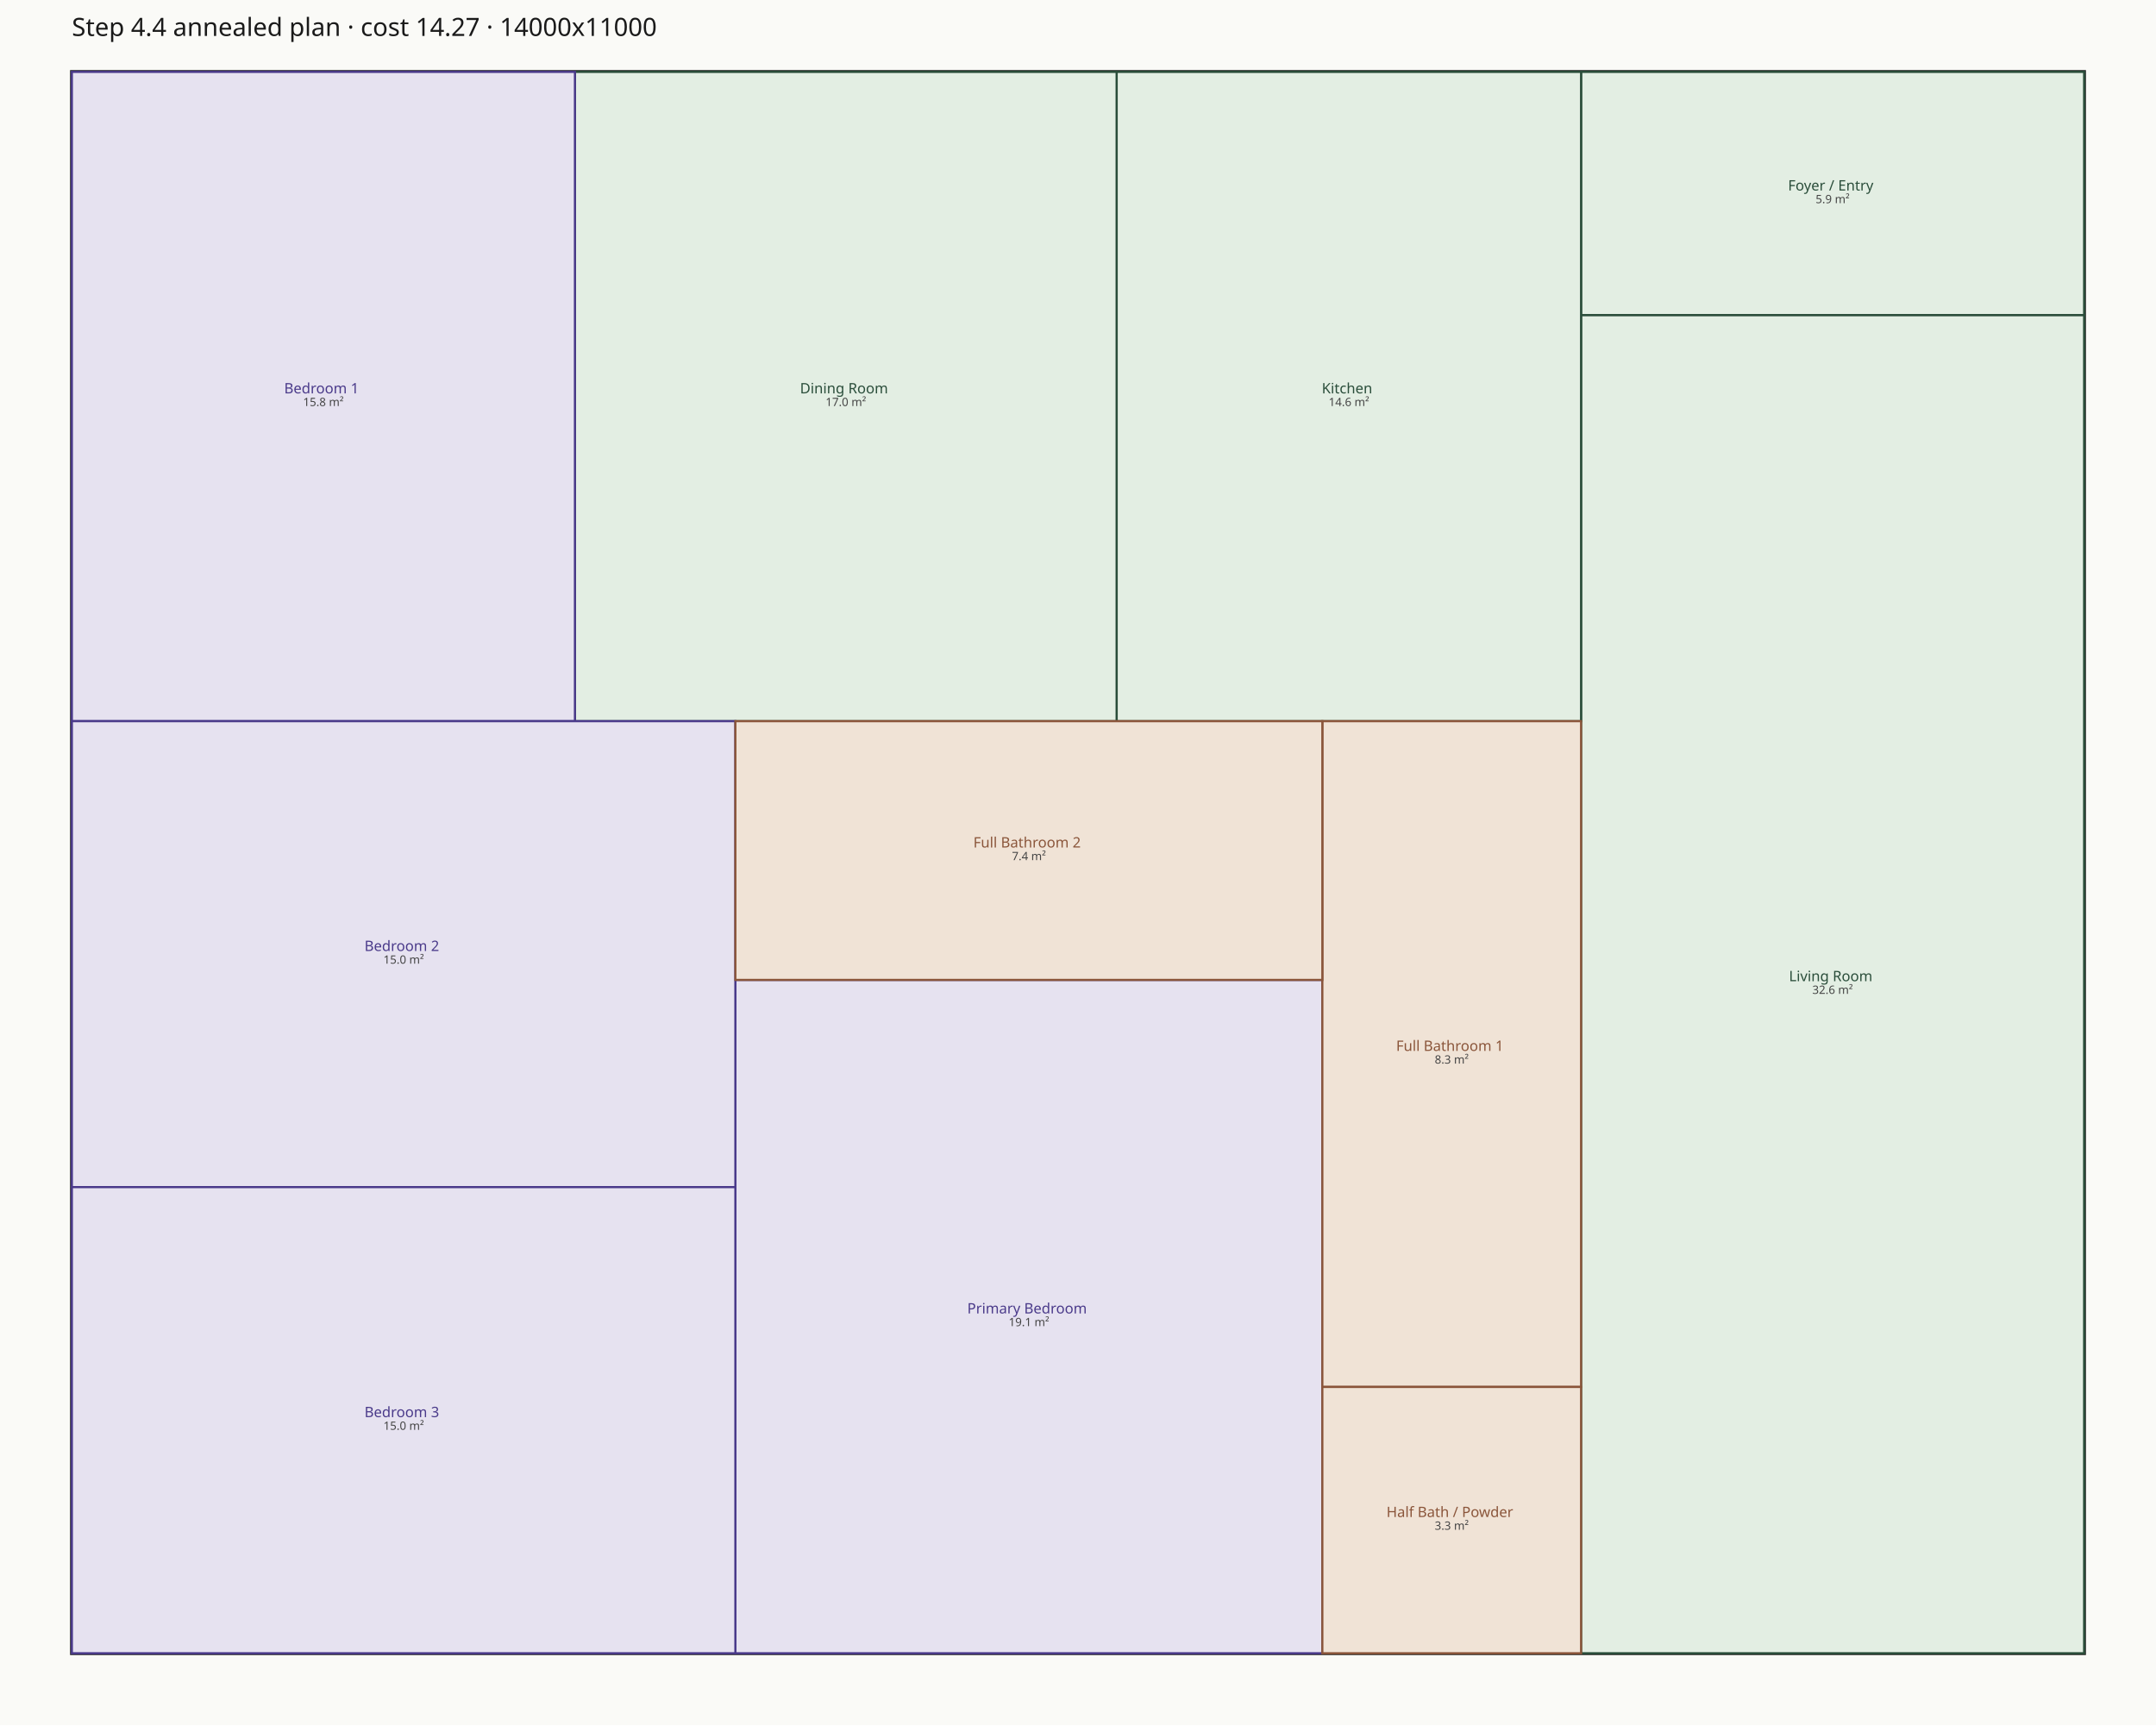
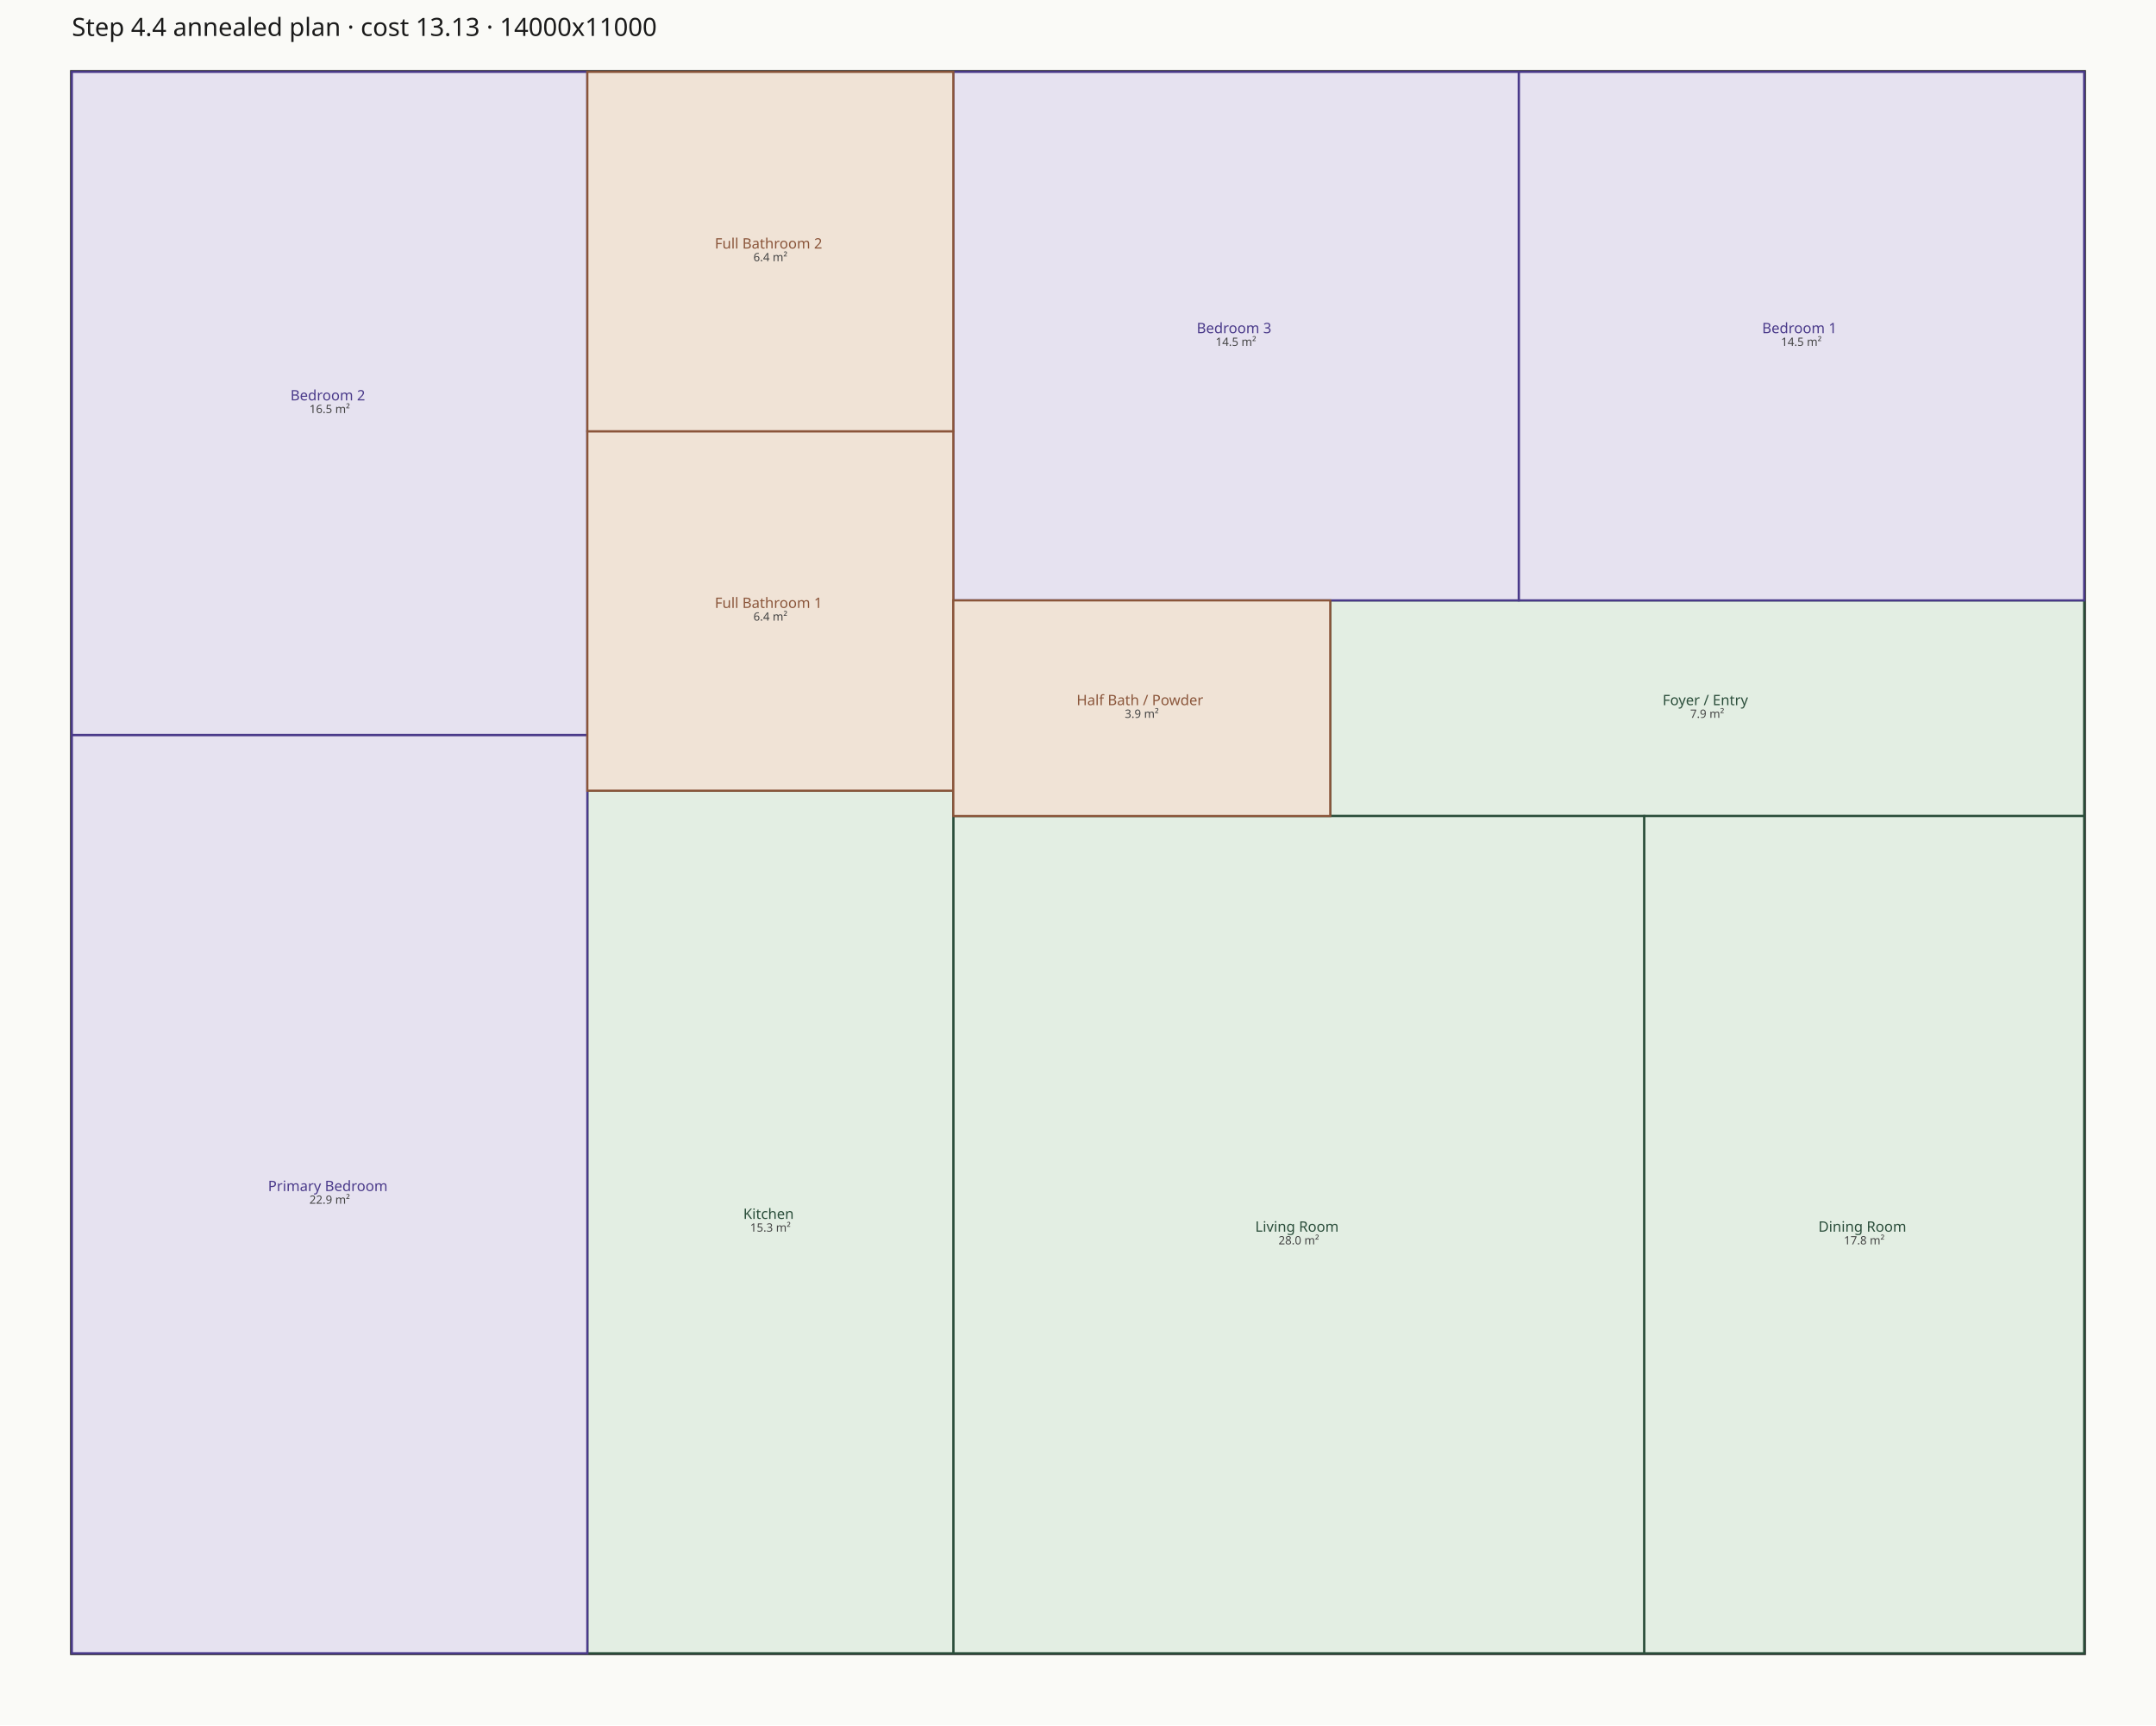
<svg xmlns="http://www.w3.org/2000/svg" width="1200" height="960" viewBox="0 0 1200 960">
  <rect width="100%" height="100%" fill="#fafaf7" />
  <rect x="40.0" y="40.0" width="1120.0" height="880.0" fill="none" stroke="#1a1a1a" stroke-width="2" />
-   <polygon points="880.0,40.0 1160.0,40.0 1160.0,175.4 880.0,175.4" fill="#e3eee3" stroke="#2a4d3a" stroke-width="1.2" />
-   <g transform="translate(1020.0,107.7)">
+   <polygon points="740.4,334.1 1160.0,334.1 1160.0,454.1 740.4,454.1" fill="#e3eee3" stroke="#2a4d3a" stroke-width="1.2" />
+   <g transform="translate(950.2,394.1)">
    <text text-anchor="middle" dominant-baseline="central" font-family="ui-sans-serif,system-ui" font-size="8.0" fill="#2a4d3a">
      <tspan x="0" dy="-0.6em">Foyer / Entry</tspan>
-       <tspan x="0" dy="1.2em" font-size="6.4" fill="#444">5.9 m²</tspan>
+       <tspan x="0" dy="1.2em" font-size="6.4" fill="#444">7.9 m²</tspan>
    </text>
  </g>
-   <polygon points="880.0,175.4 1160.0,175.4 1160.0,920.0 880.0,920.0" fill="#e3eee3" stroke="#2a4d3a" stroke-width="1.2" />
-   <g transform="translate(1020.0,547.7)">
+   <polygon points="530.6,454.1 915.2,454.1 915.2,920.0 530.6,920.0" fill="#e3eee3" stroke="#2a4d3a" stroke-width="1.2" />
+   <g transform="translate(722.9,687.1)">
    <text text-anchor="middle" dominant-baseline="central" font-family="ui-sans-serif,system-ui" font-size="8.0" fill="#2a4d3a">
      <tspan x="0" dy="-0.6em">Living Room</tspan>
-       <tspan x="0" dy="1.2em" font-size="6.4" fill="#444">32.6 m²</tspan>
+       <tspan x="0" dy="1.2em" font-size="6.4" fill="#444">28.0 m²</tspan>
    </text>
  </g>
-   <polygon points="621.5,40.0 880.0,40.0 880.0,401.3 621.5,401.3" fill="#e3eee3" stroke="#2a4d3a" stroke-width="1.2" />
-   <g transform="translate(750.8,220.6)">
+   <polygon points="326.9,440.0 530.6,440.0 530.6,920.0 326.9,920.0" fill="#e3eee3" stroke="#2a4d3a" stroke-width="1.2" />
+   <g transform="translate(428.8,680.0)">
    <text text-anchor="middle" dominant-baseline="central" font-family="ui-sans-serif,system-ui" font-size="8.0" fill="#2a4d3a">
      <tspan x="0" dy="-0.6em">Kitchen</tspan>
-       <tspan x="0" dy="1.2em" font-size="6.4" fill="#444">14.6 m²</tspan>
+       <tspan x="0" dy="1.2em" font-size="6.4" fill="#444">15.3 m²</tspan>
    </text>
  </g>
-   <polygon points="320.0,40.0 621.5,40.0 621.5,401.3 320.0,401.3" fill="#e3eee3" stroke="#2a4d3a" stroke-width="1.2" />
-   <g transform="translate(470.8,220.6)">
+   <polygon points="915.2,454.1 1160.0,454.1 1160.0,920.0 915.2,920.0" fill="#e3eee3" stroke="#2a4d3a" stroke-width="1.2" />
+   <g transform="translate(1037.6,687.1)">
    <text text-anchor="middle" dominant-baseline="central" font-family="ui-sans-serif,system-ui" font-size="8.0" fill="#2a4d3a">
      <tspan x="0" dy="-0.6em">Dining Room</tspan>
-       <tspan x="0" dy="1.2em" font-size="6.4" fill="#444">17.0 m²</tspan>
+       <tspan x="0" dy="1.2em" font-size="6.4" fill="#444">17.8 m²</tspan>
    </text>
  </g>
-   <polygon points="409.3,545.3 736.0,545.3 736.0,920.0 409.3,920.0" fill="#e6e2f0" stroke="#4a3a8a" stroke-width="1.2" />
-   <g transform="translate(572.7,732.6)">
+   <polygon points="40.0,409.0 326.9,409.0 326.9,920.0 40.0,920.0" fill="#e6e2f0" stroke="#4a3a8a" stroke-width="1.2" />
+   <g transform="translate(183.5,664.5)">
    <text text-anchor="middle" dominant-baseline="central" font-family="ui-sans-serif,system-ui" font-size="8.0" fill="#4a3a8a">
      <tspan x="0" dy="-0.6em">Primary Bedroom</tspan>
-       <tspan x="0" dy="1.2em" font-size="6.4" fill="#444">19.1 m²</tspan>
+       <tspan x="0" dy="1.2em" font-size="6.4" fill="#444">22.9 m²</tspan>
    </text>
  </g>
-   <polygon points="40.0,40.0 320.0,40.0 320.0,401.3 40.0,401.3" fill="#e6e2f0" stroke="#4a3a8a" stroke-width="1.2" />
-   <g transform="translate(180.0,220.6)">
+   <polygon points="845.3,40.0 1160.0,40.0 1160.0,334.1 845.3,334.1" fill="#e6e2f0" stroke="#4a3a8a" stroke-width="1.2" />
+   <g transform="translate(1002.6,187.1)">
    <text text-anchor="middle" dominant-baseline="central" font-family="ui-sans-serif,system-ui" font-size="8.0" fill="#4a3a8a">
      <tspan x="0" dy="-0.6em">Bedroom 1</tspan>
-       <tspan x="0" dy="1.2em" font-size="6.4" fill="#444">15.8 m²</tspan>
+       <tspan x="0" dy="1.2em" font-size="6.4" fill="#444">14.5 m²</tspan>
    </text>
  </g>
-   <polygon points="40.0,401.3 409.3,401.3 409.3,660.6 40.0,660.6" fill="#e6e2f0" stroke="#4a3a8a" stroke-width="1.2" />
-   <g transform="translate(224.7,530.9)">
+   <polygon points="40.0,40.0 326.9,40.0 326.9,409.0 40.0,409.0" fill="#e6e2f0" stroke="#4a3a8a" stroke-width="1.2" />
+   <g transform="translate(183.5,224.5)">
    <text text-anchor="middle" dominant-baseline="central" font-family="ui-sans-serif,system-ui" font-size="8.0" fill="#4a3a8a">
      <tspan x="0" dy="-0.6em">Bedroom 2</tspan>
-       <tspan x="0" dy="1.2em" font-size="6.4" fill="#444">15.0 m²</tspan>
+       <tspan x="0" dy="1.2em" font-size="6.4" fill="#444">16.5 m²</tspan>
    </text>
  </g>
-   <polygon points="40.0,660.6 409.3,660.6 409.3,920.0 40.0,920.0" fill="#e6e2f0" stroke="#4a3a8a" stroke-width="1.2" />
-   <g transform="translate(224.7,790.3)">
+   <polygon points="530.6,40.0 845.3,40.0 845.3,334.1 530.6,334.1" fill="#e6e2f0" stroke="#4a3a8a" stroke-width="1.2" />
+   <g transform="translate(687.9,187.1)">
    <text text-anchor="middle" dominant-baseline="central" font-family="ui-sans-serif,system-ui" font-size="8.0" fill="#4a3a8a">
      <tspan x="0" dy="-0.6em">Bedroom 3</tspan>
-       <tspan x="0" dy="1.2em" font-size="6.4" fill="#444">15.0 m²</tspan>
+       <tspan x="0" dy="1.2em" font-size="6.4" fill="#444">14.5 m²</tspan>
    </text>
  </g>
-   <polygon points="736.0,401.3 880.0,401.3 880.0,771.8 736.0,771.8" fill="#f0e3d6" stroke="#8a553a" stroke-width="1.2" />
-   <g transform="translate(808.0,586.5)">
+   <polygon points="326.9,240.0 530.6,240.0 530.6,440.0 326.9,440.0" fill="#f0e3d6" stroke="#8a553a" stroke-width="1.2" />
+   <g transform="translate(428.8,340.0)">
    <text text-anchor="middle" dominant-baseline="central" font-family="ui-sans-serif,system-ui" font-size="8.0" fill="#8a553a">
      <tspan x="0" dy="-0.6em">Full Bathroom 1</tspan>
-       <tspan x="0" dy="1.2em" font-size="6.4" fill="#444">8.3 m²</tspan>
+       <tspan x="0" dy="1.2em" font-size="6.4" fill="#444">6.4 m²</tspan>
    </text>
  </g>
-   <polygon points="409.3,401.3 736.0,401.3 736.0,545.3 409.3,545.3" fill="#f0e3d6" stroke="#8a553a" stroke-width="1.2" />
-   <g transform="translate(572.7,473.3)">
+   <polygon points="326.9,40.0 530.6,40.0 530.6,240.0 326.9,240.0" fill="#f0e3d6" stroke="#8a553a" stroke-width="1.2" />
+   <g transform="translate(428.8,140.0)">
    <text text-anchor="middle" dominant-baseline="central" font-family="ui-sans-serif,system-ui" font-size="8.0" fill="#8a553a">
      <tspan x="0" dy="-0.6em">Full Bathroom 2</tspan>
-       <tspan x="0" dy="1.2em" font-size="6.4" fill="#444">7.4 m²</tspan>
+       <tspan x="0" dy="1.2em" font-size="6.4" fill="#444">6.4 m²</tspan>
    </text>
  </g>
-   <polygon points="736.0,771.8 880.0,771.8 880.0,920.0 736.0,920.0" fill="#f0e3d6" stroke="#8a553a" stroke-width="1.2" />
-   <g transform="translate(808.0,845.9)">
+   <polygon points="530.6,334.1 740.4,334.1 740.4,454.1 530.6,454.1" fill="#f0e3d6" stroke="#8a553a" stroke-width="1.2" />
+   <g transform="translate(635.5,394.1)">
    <text text-anchor="middle" dominant-baseline="central" font-family="ui-sans-serif,system-ui" font-size="8.0" fill="#8a553a">
      <tspan x="0" dy="-0.6em">Half Bath / Powder</tspan>
-       <tspan x="0" dy="1.2em" font-size="6.4" fill="#444">3.3 m²</tspan>
+       <tspan x="0" dy="1.2em" font-size="6.4" fill="#444">3.9 m²</tspan>
    </text>
  </g>
-   <text x="40.0" y="20.0" font-family="ui-sans-serif,system-ui" font-size="14" fill="#1a1a1a">Step 4.4 annealed plan · cost 14.27 · 14000x11000</text>
+   <text x="40.0" y="20.0" font-family="ui-sans-serif,system-ui" font-size="14" fill="#1a1a1a">Step 4.4 annealed plan · cost 13.13 · 14000x11000</text>
</svg>
